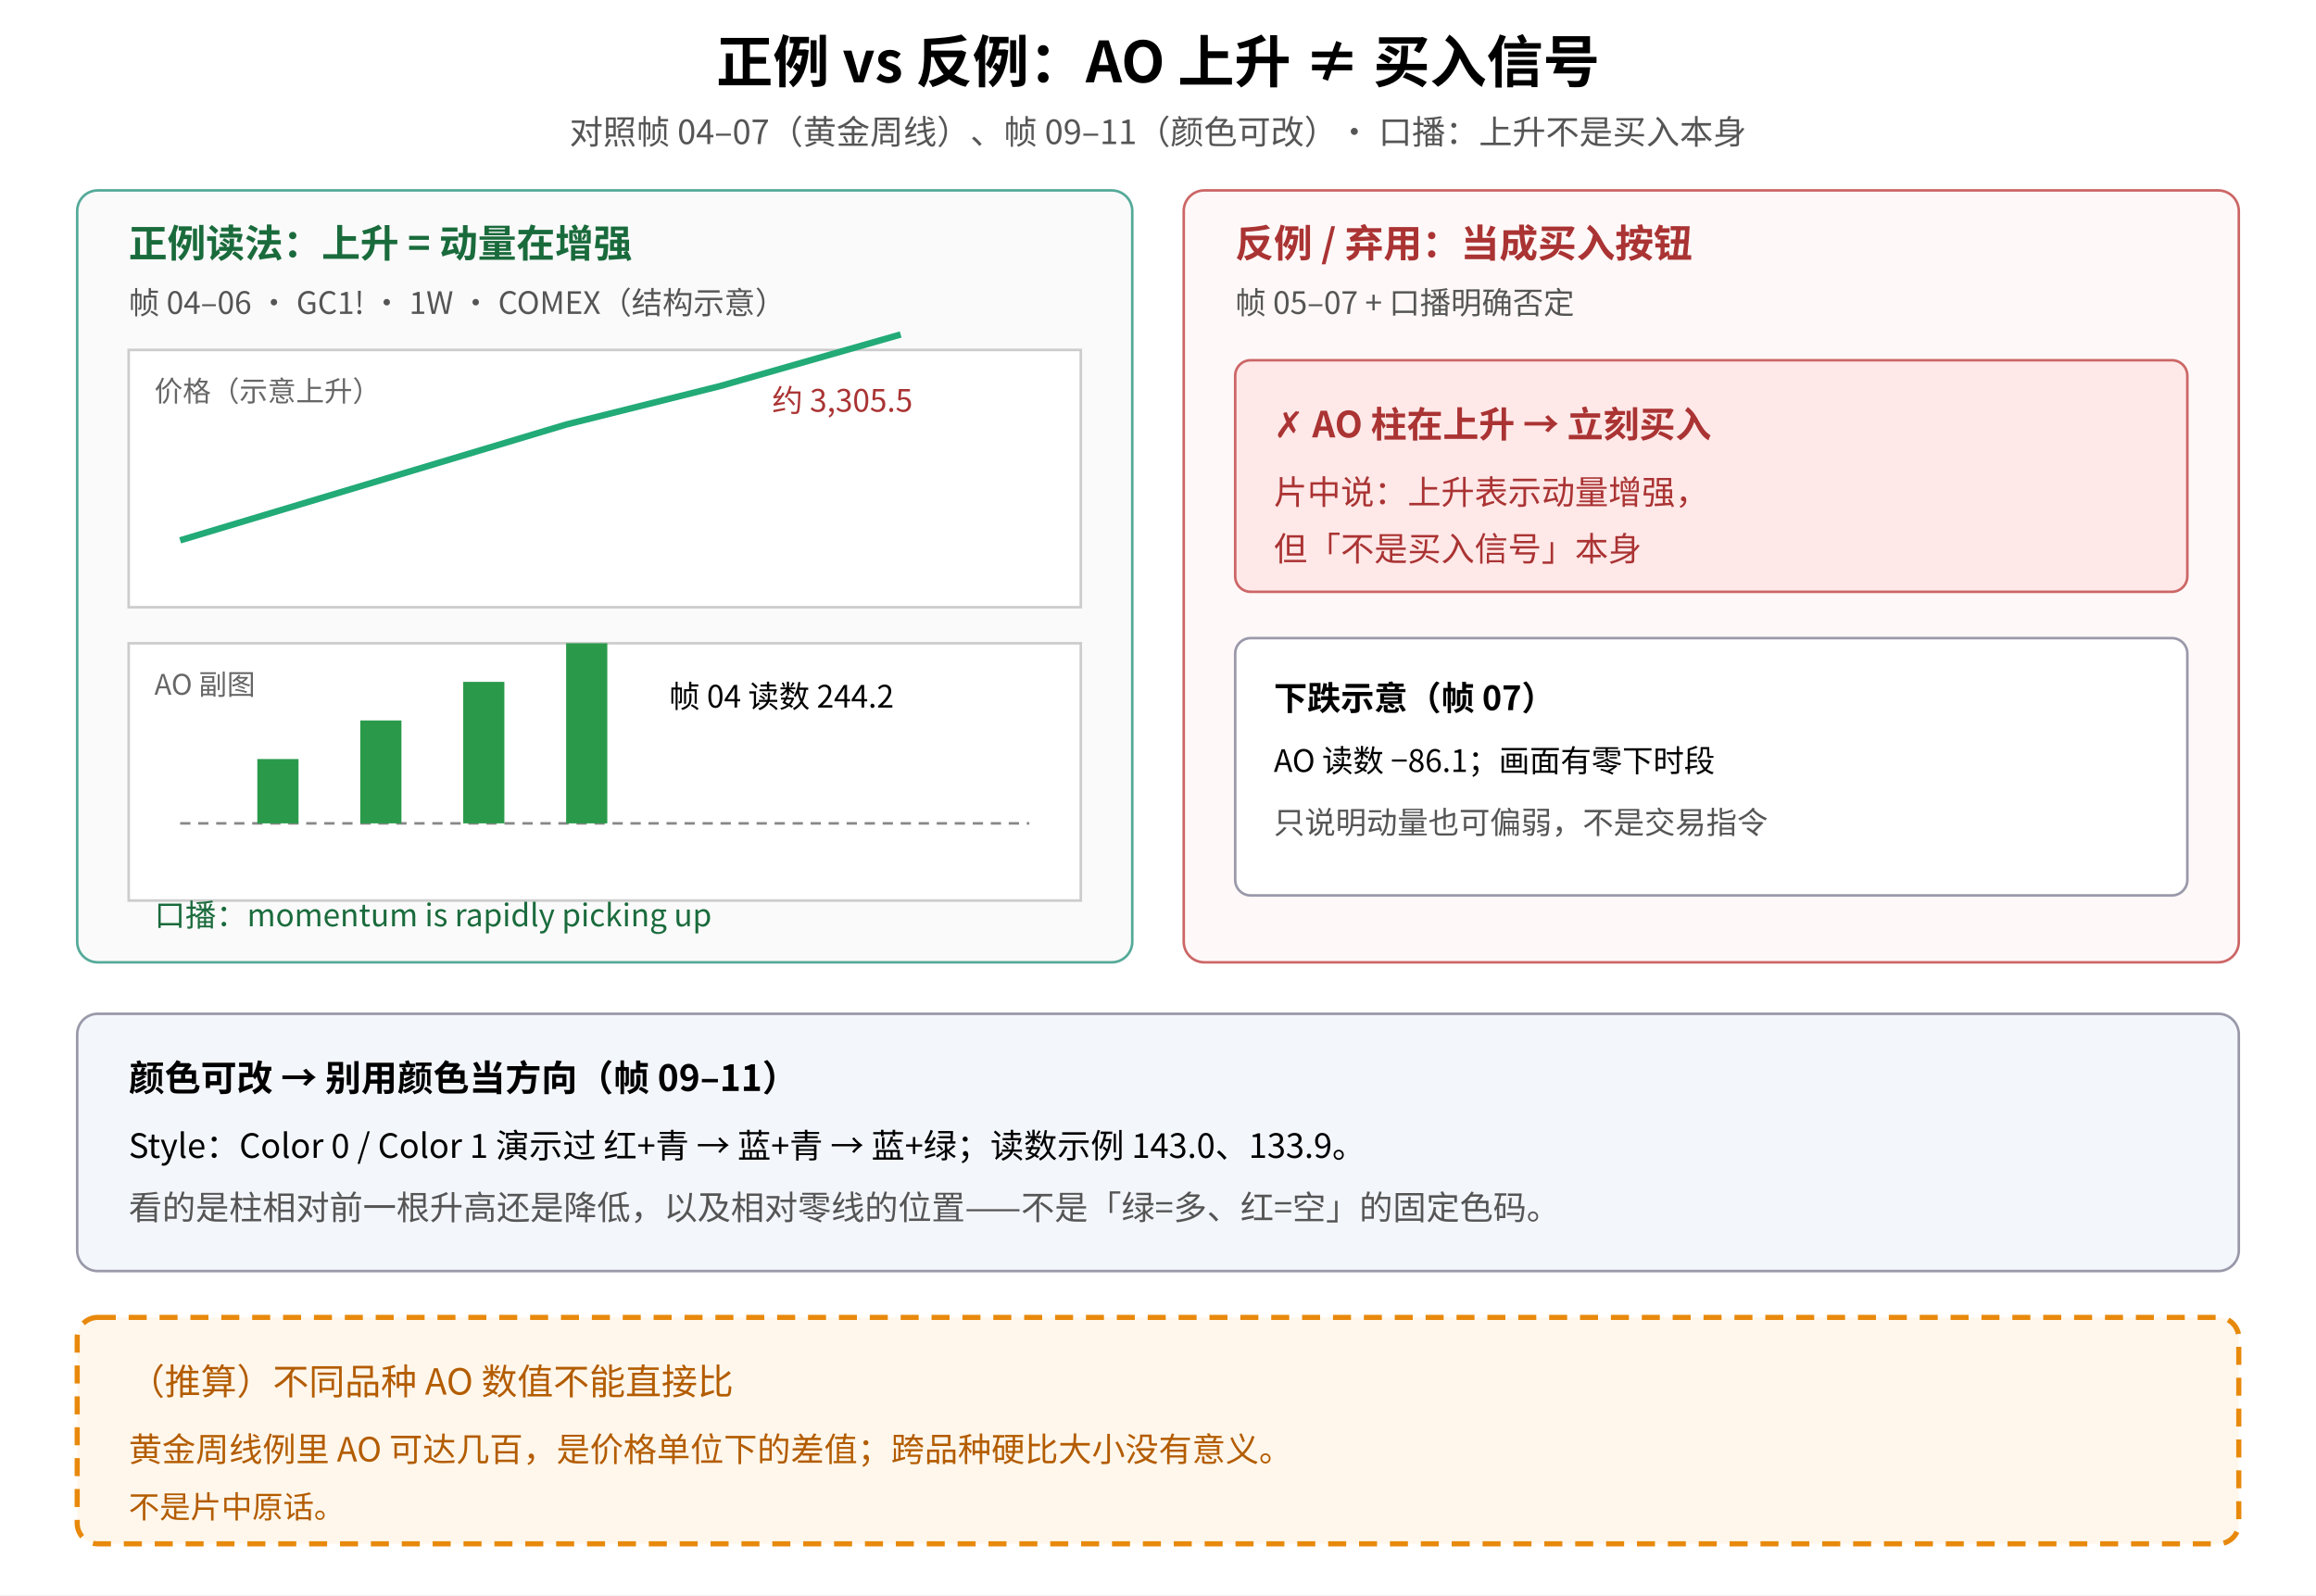
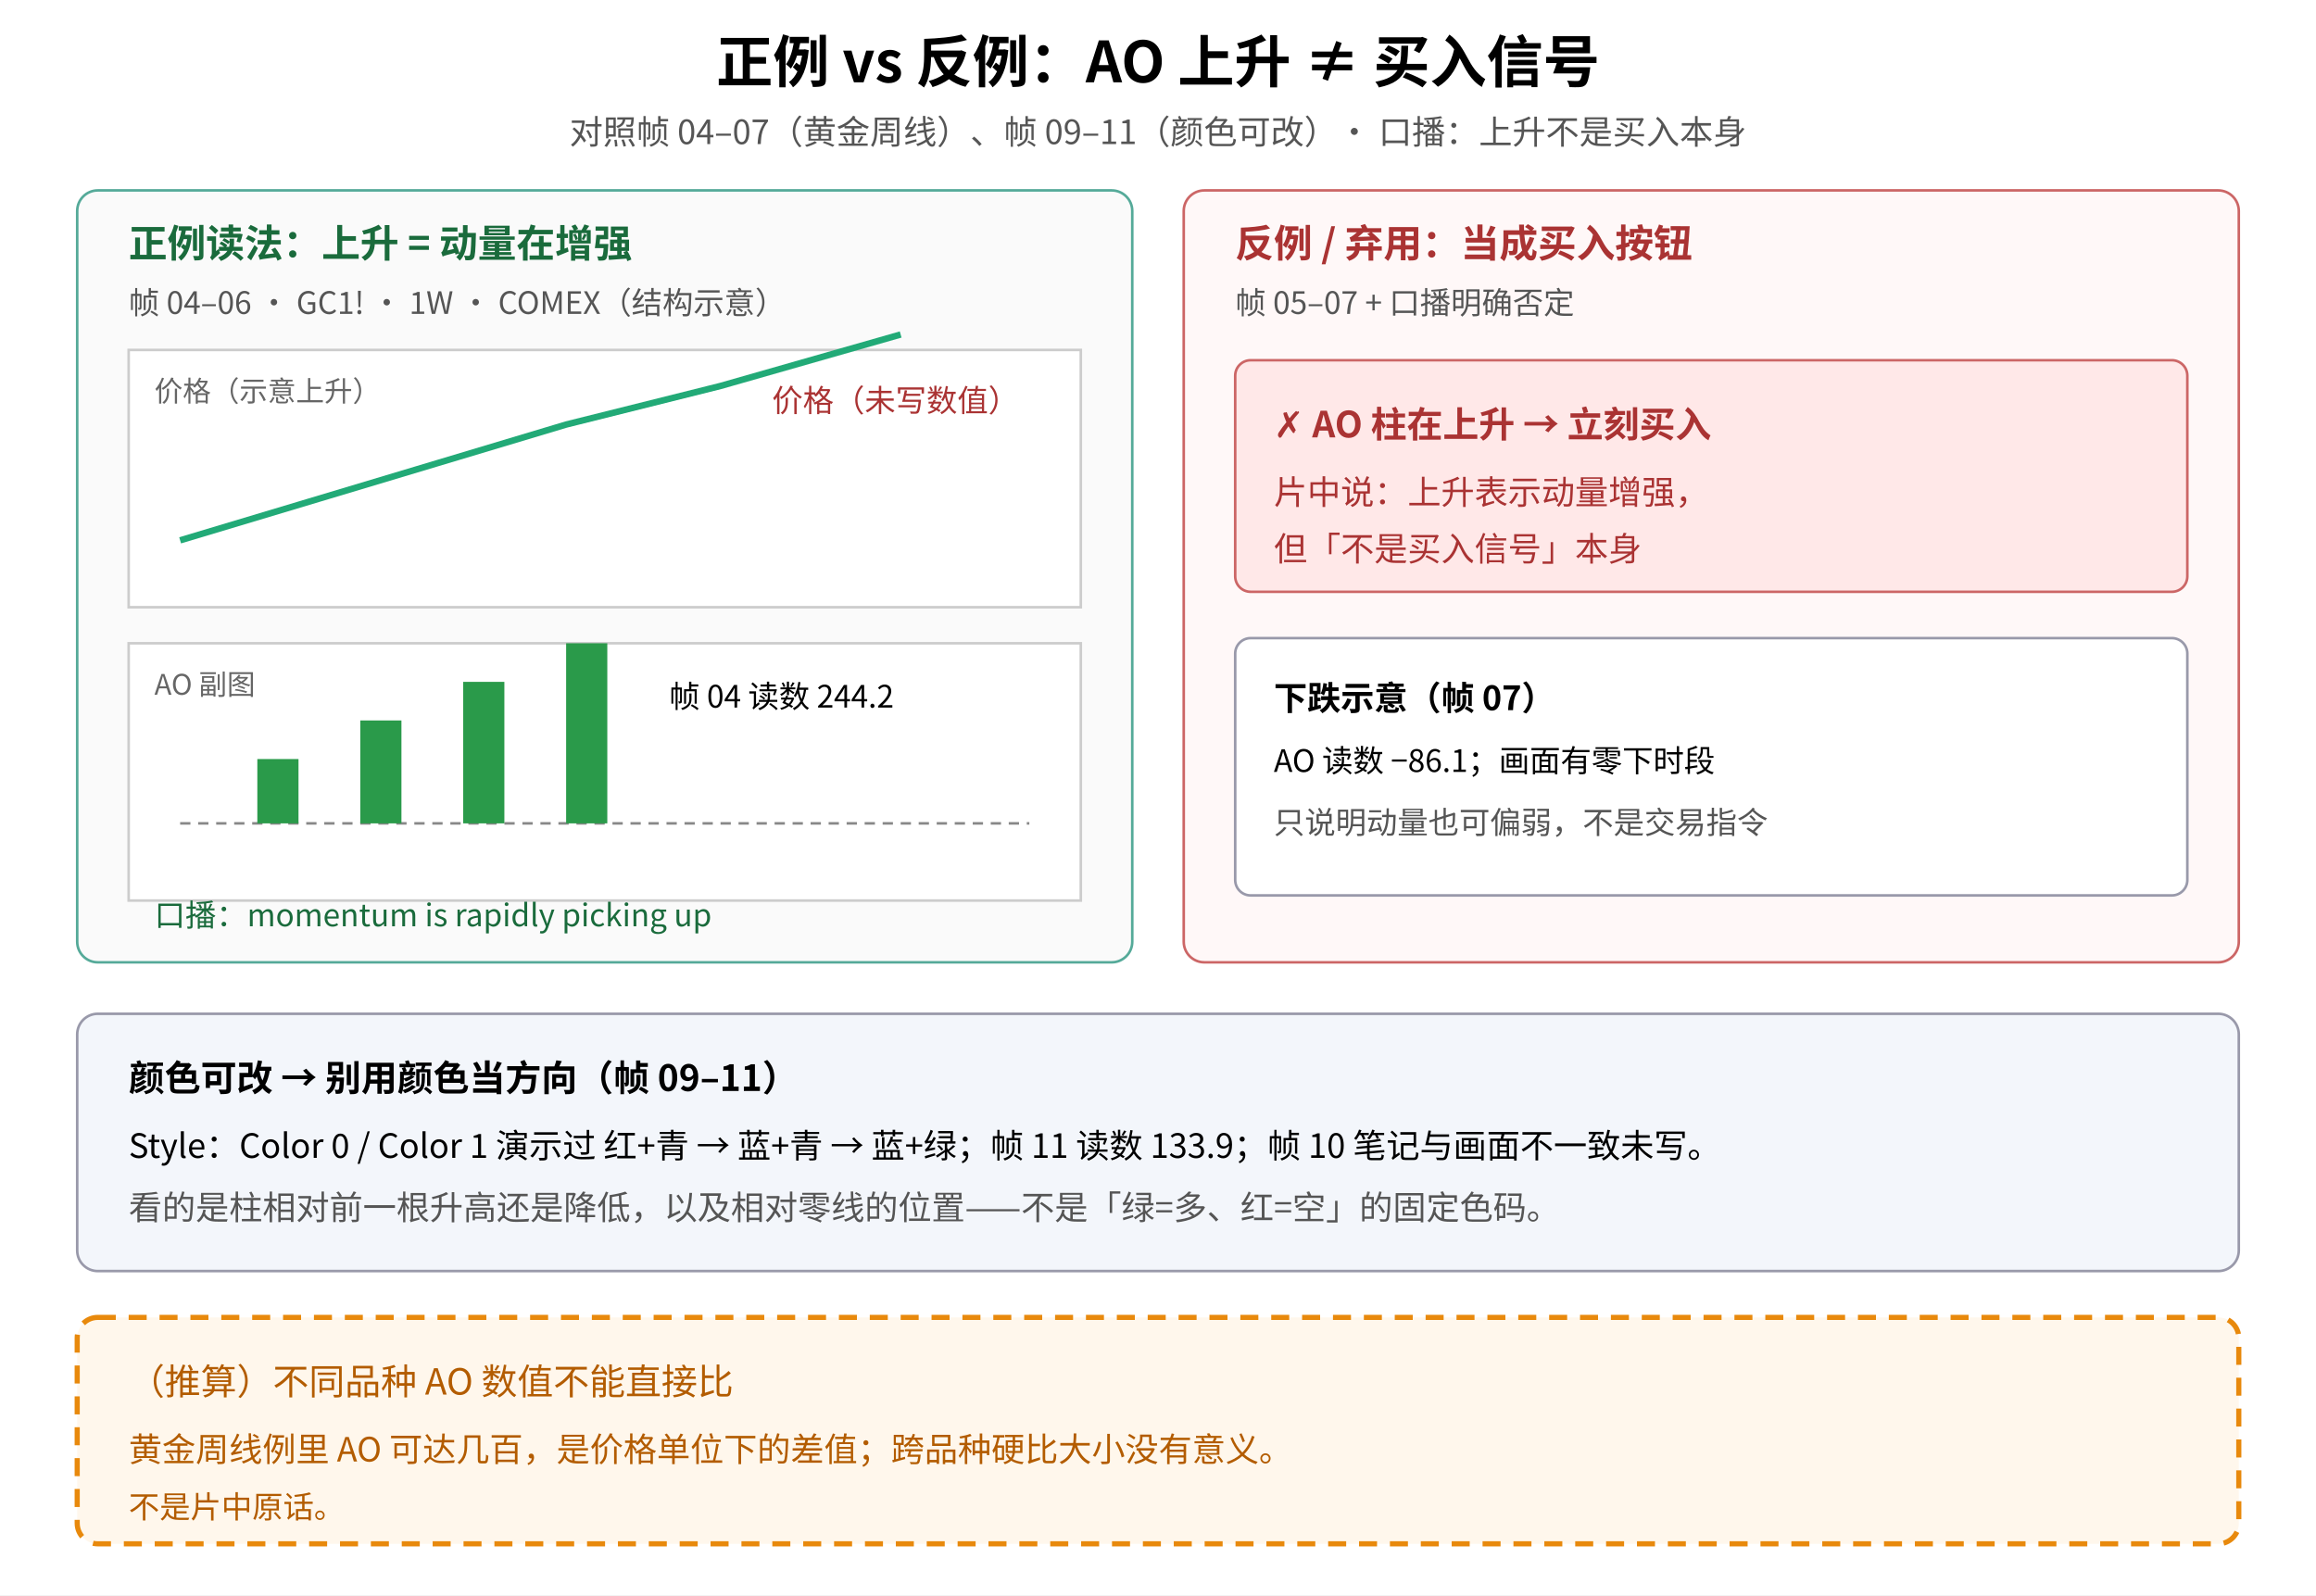
<svg xmlns="http://www.w3.org/2000/svg" width="900" height="620" viewBox="0 0 900 620" font-family="Noto Sans CJK SC, Noto Serif CJK SC, sans-serif">
  <rect width="900" height="620" fill="#ffffff" />
  <text x="450" y="32" font-size="22" text-anchor="middle" font-weight="bold">正例 vs 反例：AO 上升 ≠ 买入信号</text>
  <text x="450" y="56" font-size="13" text-anchor="middle" fill="#555">对照帧 04–07（黄金周线）、帧 09–11（颜色可改）· 口播：上升不是买入本身</text>
  <rect x="30" y="74" width="410" height="300" rx="8" fill="#fafafa" stroke="#5a9" />
  <text x="50" y="100" font-size="15" font-weight="bold" fill="#1a6b3c">正例读法：上升 = 动量在增强</text>
  <text x="50" y="122" font-size="12" fill="#555">帧 04–06 · GC1! · 1W · COMEX（结构示意）</text>
  <rect x="50" y="136" width="370" height="100" fill="#fff" stroke="#ccc" />
  <text x="60" y="156" font-size="11" fill="#666">价格（示意上升）</text>
  <path d="M70,210 L120,195 L170,180 L220,165 L280,150 L350,130" fill="none" stroke="#2a7" stroke-width="2.5" />
-   <text x="300" y="160" font-size="12" fill="#a33">约 3,305.5</text>
+   <text x="300" y="160" font-size="12" fill="#a33">价格（未写数值）</text>
  <rect x="50" y="250" width="370" height="100" fill="#fff" stroke="#ccc" />
  <text x="60" y="270" font-size="11" fill="#666">AO 副图</text>
  <line x1="70" y1="320" x2="400" y2="320" stroke="#888" stroke-dasharray="4,3" />
  <rect x="100" y="295" width="16" height="25" fill="#2a9a4a" />
  <rect x="140" y="280" width="16" height="40" fill="#2a9a4a" />
  <rect x="180" y="265" width="16" height="55" fill="#2a9a4a" />
  <rect x="220" y="250" width="16" height="70" fill="#2a9a4a" />
  <text x="260" y="275" font-size="12">帧 04 读数 244.2</text>
  <text x="60" y="360" font-size="12" fill="#1a6b3c">口播：momentum is rapidly picking up</text>
  <rect x="460" y="74" width="410" height="300" rx="8" fill="#fff8f8" stroke="#c66" />
  <text x="480" y="100" font-size="15" font-weight="bold" fill="#a33">反例 / 弃用：当成买入按钮</text>
  <text x="480" y="122" font-size="12" fill="#555">帧 05–07 + 口播明确否定</text>
  <rect x="480" y="140" width="370" height="90" rx="6" fill="#ffe8e8" stroke="#c66" />
  <text x="495" y="170" font-size="14" font-weight="bold" fill="#a33">✗ AO 柱在上升 → 立刻买入</text>
  <text x="495" y="196" font-size="13" fill="#a33">片中说：上升表示动量增强，</text>
  <text x="495" y="218" font-size="13" fill="#a33">但「不是买入信号」本身</text>
  <rect x="480" y="248" width="370" height="100" rx="6" fill="#fff" stroke="#99a" />
  <text x="495" y="276" font-size="13" font-weight="bold">下跌示意（帧 07）</text>
  <text x="495" y="300" font-size="12">AO 读数 −86.1；画面有零下时段</text>
  <text x="495" y="324" font-size="12" fill="#555">只说明动量也可偏弱，不是交易指令</text>
  <rect x="30" y="394" width="840" height="100" rx="8" fill="#f3f6fb" stroke="#99a" />
  <text x="50" y="424" font-size="14" font-weight="bold">颜色可改 → 别用颜色当方向（帧 09–11）</text>
-   <text x="50" y="450" font-size="13">Style：Color 0 / Color 1 演示过 红+青 → 蓝+青 → 蓝+绿；读数示例 143.0、133.9。</text>
+   <text x="50" y="450" font-size="13">Style：Color 0 / Color 1 演示过 红+青 → 蓝+青 → 蓝+绿；帧 11 读数 133.9；帧 10 笔记与画面不一致未写。</text>
  <text x="50" y="474" font-size="13" fill="#555">看的是柱相对前一根升高还是降低，以及相对零线的位置——不是「绿=多、红=空」的固定色码。</text>
  <rect x="30" y="512" width="840" height="88" rx="8" fill="#fff7ec" stroke="#e8890c" stroke-width="2" stroke-dasharray="7,5" />
  <text x="50" y="542" font-size="14" fill="#b35c00">（推算）不同品种 AO 数值不能直接比</text>
  <text x="50" y="568" font-size="13" fill="#b35c00">黄金周线例里 AO 可达几百，是价格单位下的差值；跨品种硬比大小没有意义。</text>
  <text x="50" y="590" font-size="12" fill="#b35c00">不是片中原话。</text>
</svg>
